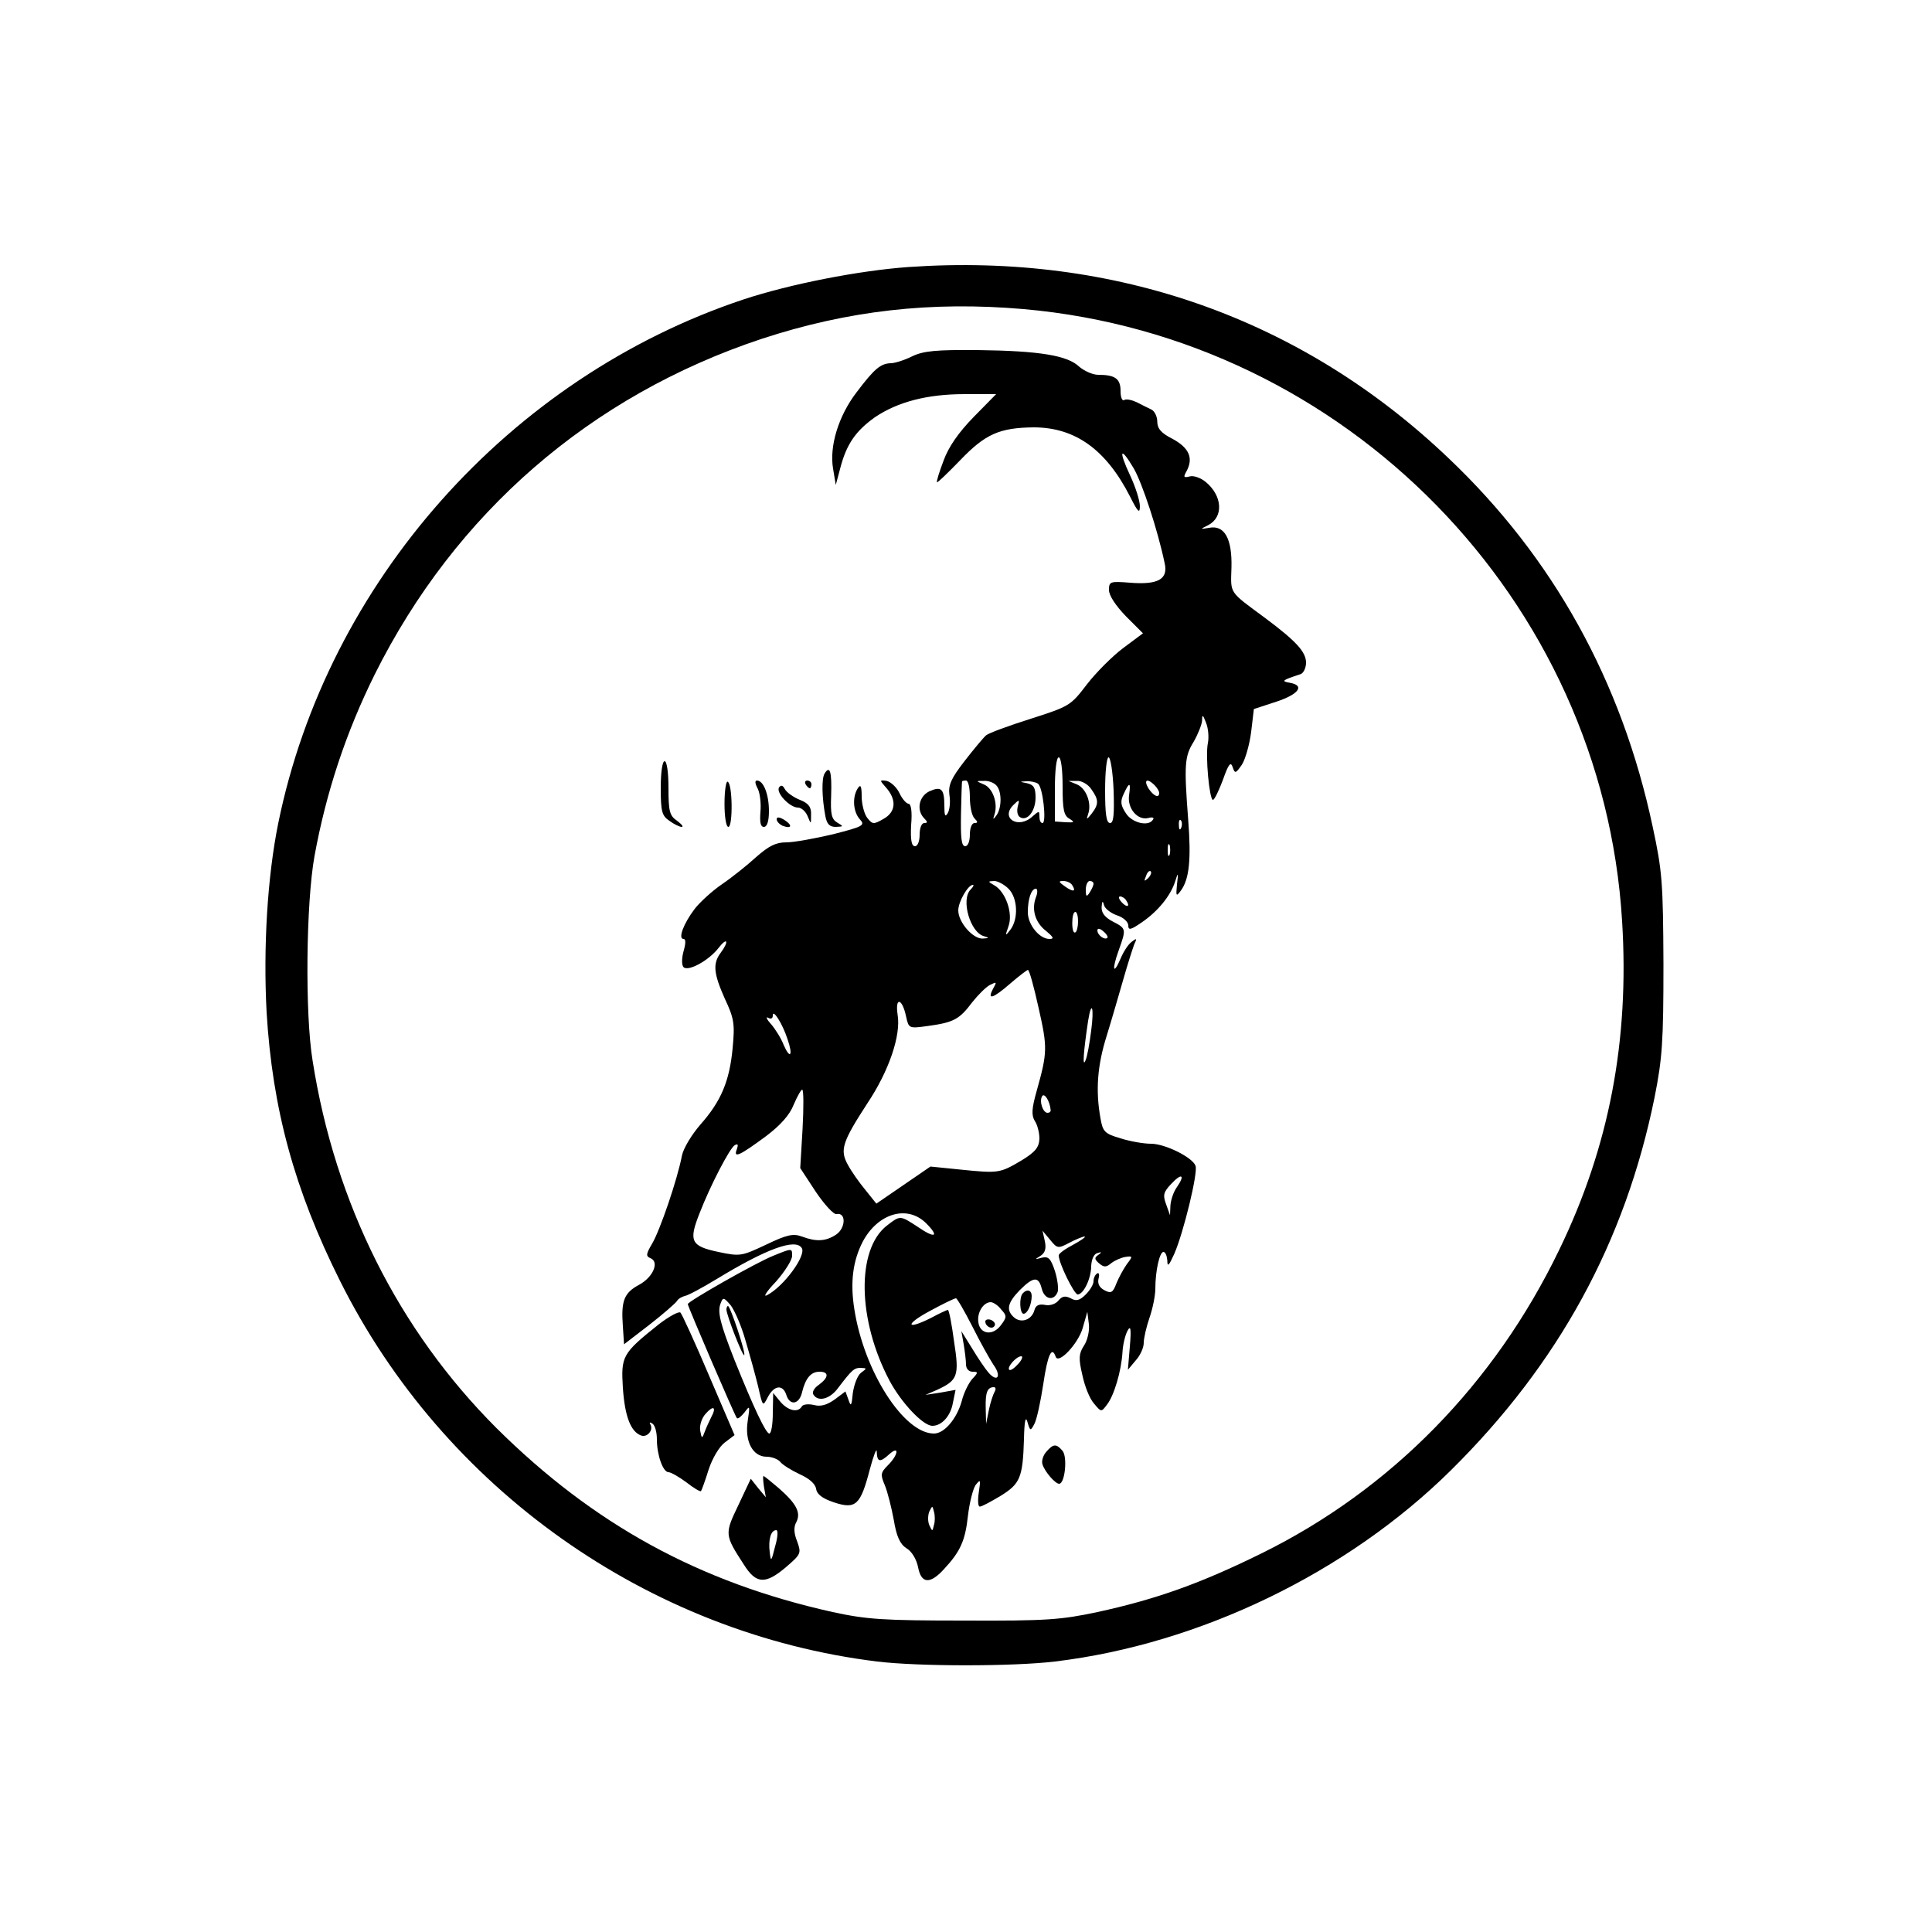
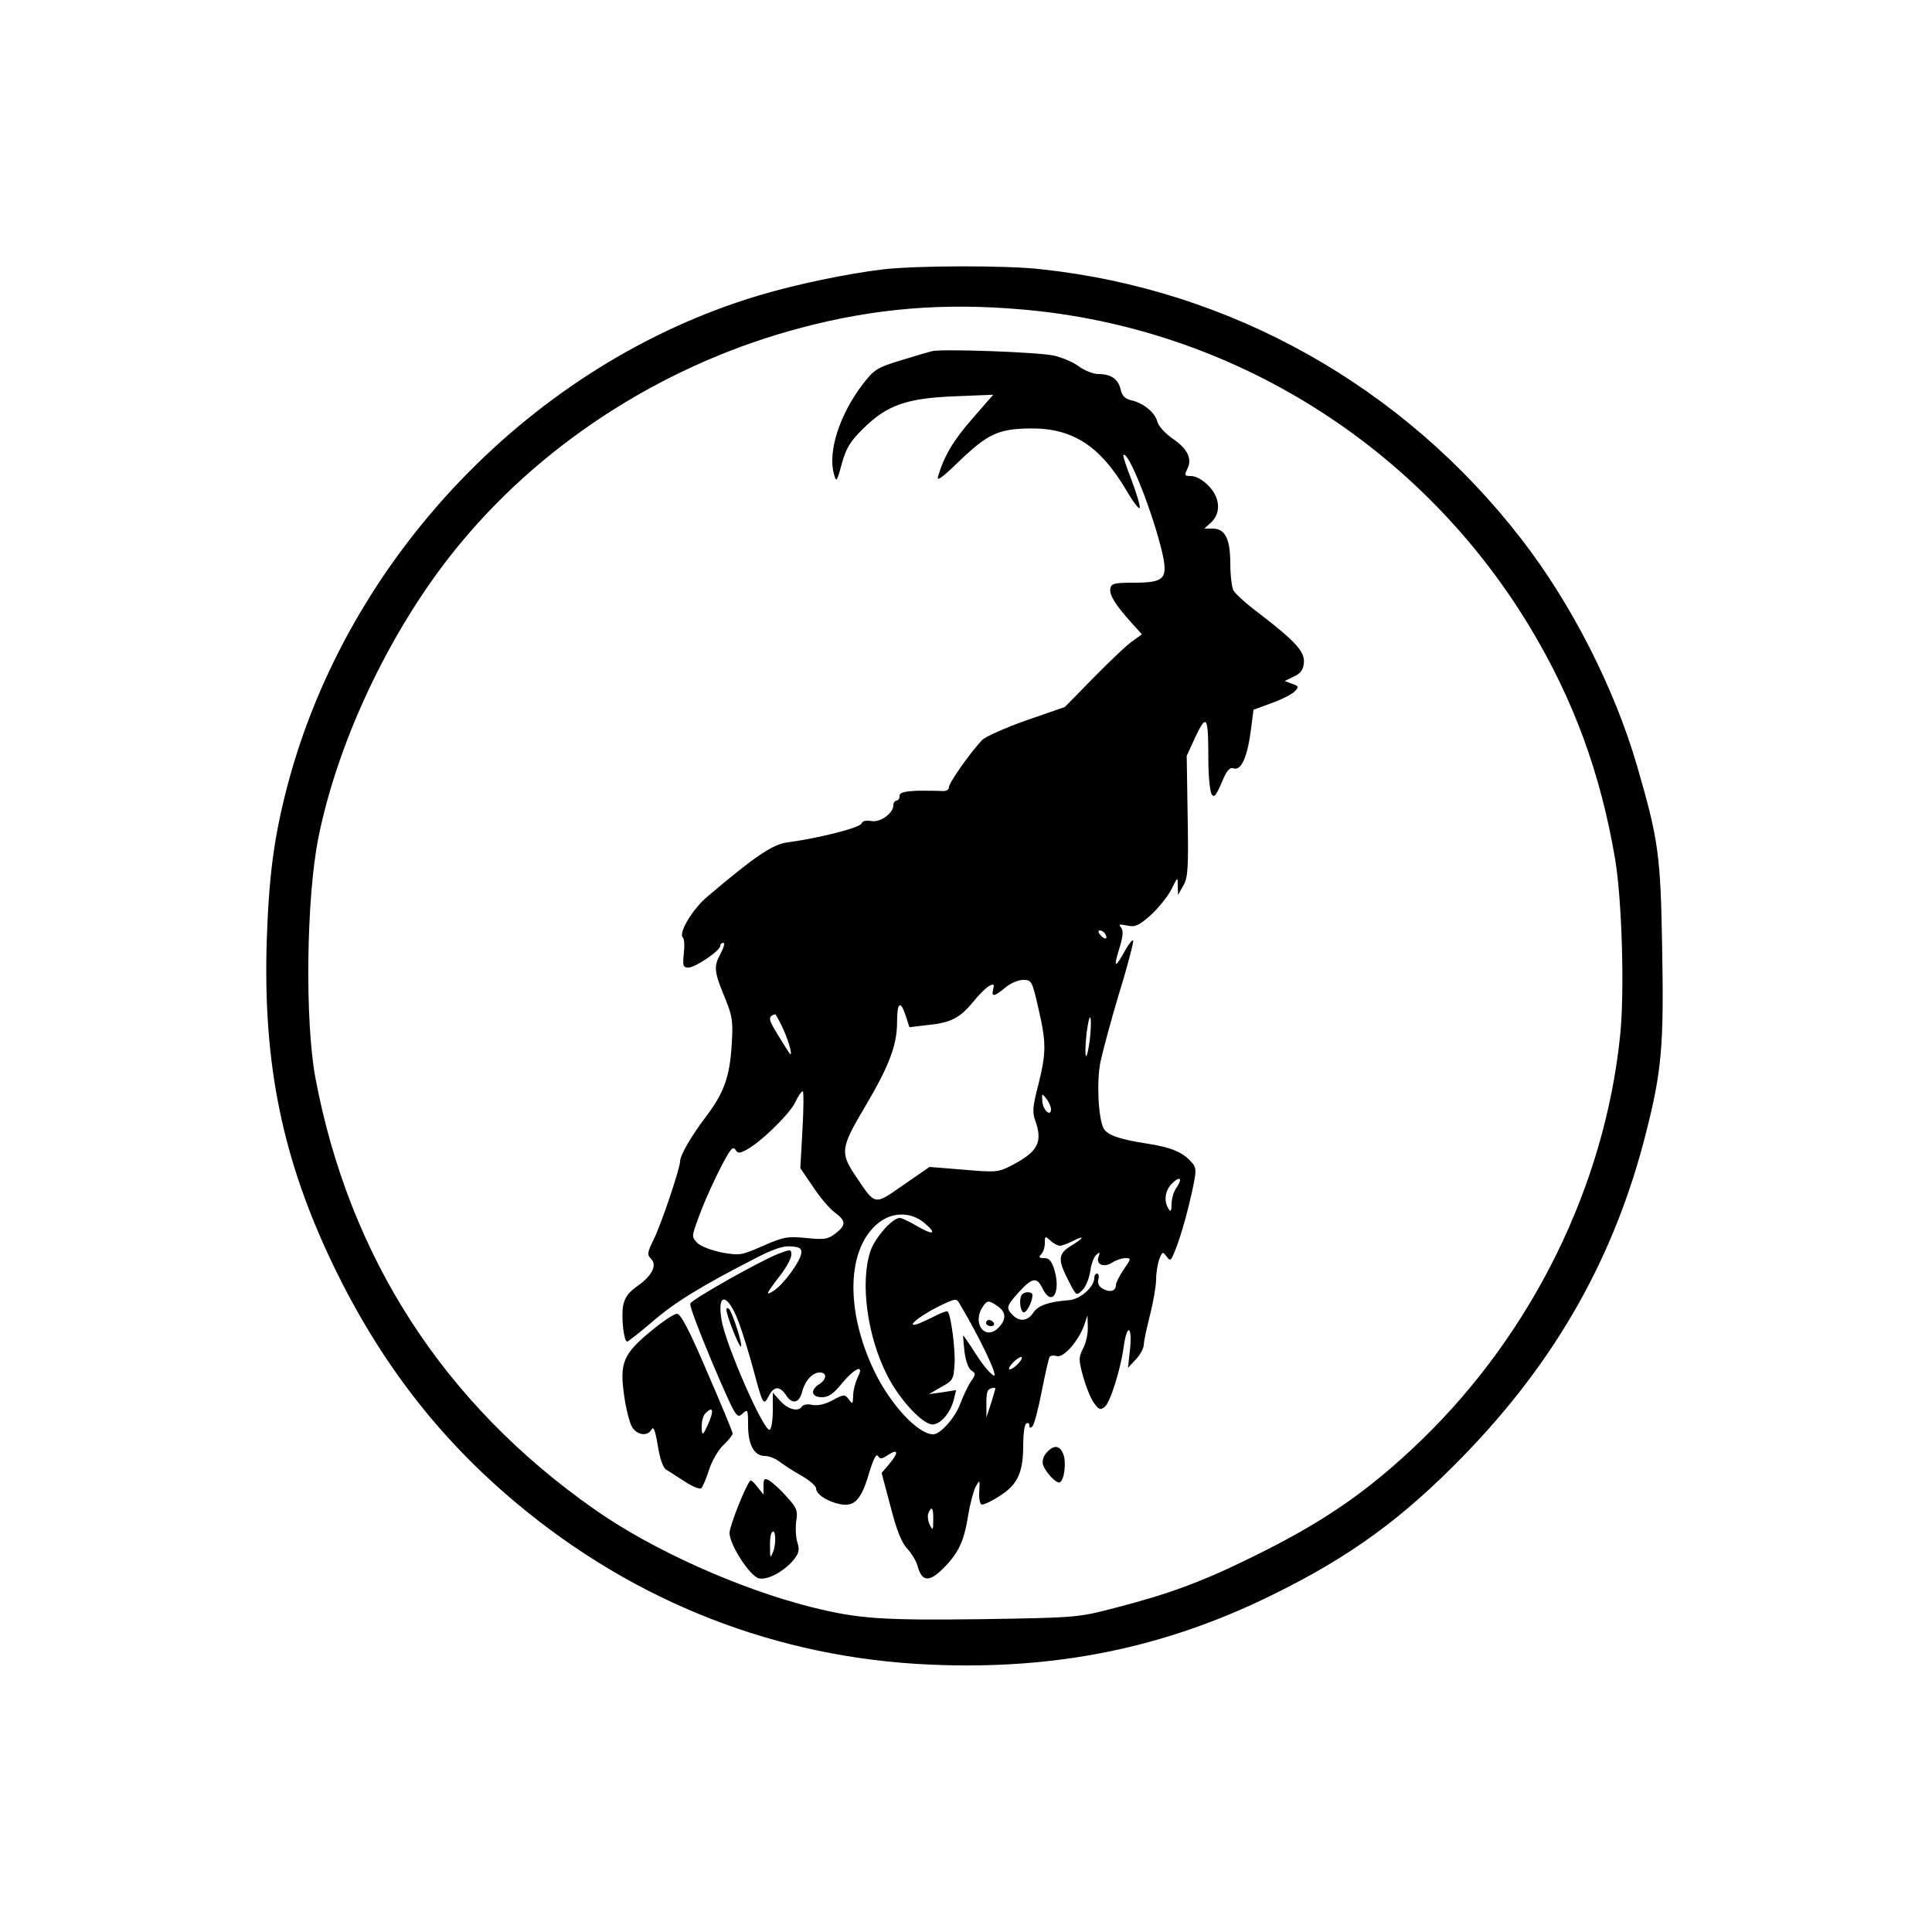
- <svg xmlns="http://www.w3.org/2000/svg" version="1.0" width="500pt" height="500pt" viewBox="0 0 500 500" preserveAspectRatio="xMidYMid meet">
-   <g transform="translate(0,500) scale(0.1,-0.1)" fill="#000000" stroke="none">
-     <path d="M2352 4309 c-128 -9 -307 -44 -428 -84 -606 -202 -1077 -732 -1204 -1356 -28 -138 -39 -322 -30 -489 15 -250 72 -459 190 -695 268 -537 797 -912 1390 -985 108 -13 351 -13 460 0 375 45 757 230 1025 495 279 276 451 591 527 965 20 101 23 143 23 345 -1 211 -3 240 -28 356 -80 376 -257 696 -529 954 -378 360 -861 531 -1396 494z m298 -109 c834 -74 1498 -753 1548 -1584 19 -308 -33 -583 -163 -851 -167 -346 -435 -620 -770 -785 -158 -78 -273 -119 -425 -152 -94 -20 -131 -23 -345 -22 -210 0 -252 3 -340 22 -346 77 -619 227 -870 476 -253 253 -418 581 -476 951 -20 121 -17 409 5 530 30 164 81 319 156 470 208 417 558 721 1001 868 222 73 438 98 679 77z" />
-     <path d="M2361 4078 c-20 -10 -45 -18 -56 -18 -26 -1 -42 -14 -88 -75 -47 -61 -71 -140 -61 -198 l7 -42 12 45 c16 61 40 95 89 130 59 40 136 60 232 60 l82 0 -58 -59 c-39 -40 -65 -77 -78 -113 -11 -29 -19 -54 -17 -56 1 -2 28 24 60 57 65 68 102 84 190 85 108 0 188 -58 250 -180 20 -40 25 -44 25 -24 0 14 -11 49 -25 79 -31 66 -26 78 9 19 22 -38 62 -159 80 -245 10 -42 -17 -57 -90 -51 -51 4 -54 3 -54 -19 0 -14 17 -40 44 -68 l44 -44 -51 -38 c-28 -21 -70 -63 -94 -94 -42 -55 -45 -57 -145 -89 -57 -18 -109 -37 -116 -43 -7 -6 -32 -36 -56 -67 -35 -45 -42 -62 -39 -87 3 -17 1 -38 -4 -47 -7 -12 -9 -7 -9 18 0 45 -8 52 -39 38 -27 -13 -34 -49 -13 -70 9 -9 9 -12 0 -12 -7 0 -12 -13 -12 -30 0 -17 -5 -30 -12 -30 -9 0 -12 16 -10 55 3 34 0 55 -7 55 -5 0 -16 12 -23 27 -7 15 -22 29 -33 32 -19 3 -19 2 -3 -16 29 -32 27 -64 -5 -82 -26 -15 -29 -15 -43 3 -8 11 -14 36 -14 55 0 27 -3 32 -10 21 -15 -23 -12 -61 5 -80 15 -16 9 -19 -69 -39 -47 -11 -101 -21 -121 -21 -27 0 -45 -9 -78 -38 -23 -21 -63 -53 -88 -70 -25 -17 -57 -46 -71 -64 -29 -38 -44 -78 -29 -78 6 0 6 -11 0 -32 -5 -18 -5 -36 0 -41 12 -12 65 17 90 49 23 30 29 19 6 -12 -21 -28 -18 -54 11 -119 24 -51 26 -65 20 -128 -8 -85 -30 -137 -83 -197 -22 -25 -44 -61 -48 -80 -12 -63 -57 -194 -77 -228 -16 -27 -17 -33 -5 -38 24 -9 8 -49 -29 -69 -39 -21 -47 -41 -42 -108 l3 -46 65 50 c36 28 68 56 72 62 3 6 13 11 20 13 8 1 45 21 83 44 128 78 204 106 220 80 12 -19 -46 -99 -90 -122 -11 -6 -1 10 23 35 23 26 42 56 42 67 0 20 0 20 -49 0 -43 -17 -221 -118 -221 -125 0 -6 122 -290 127 -295 3 -3 11 4 20 15 14 19 14 17 8 -23 -8 -52 13 -92 49 -92 13 0 29 -6 35 -13 6 -8 29 -22 50 -32 25 -11 41 -25 43 -38 2 -14 16 -25 46 -35 57 -19 69 -7 93 85 10 37 18 58 18 46 1 -27 8 -29 33 -6 26 23 23 -2 -4 -29 -19 -19 -20 -24 -8 -52 7 -17 17 -57 23 -89 7 -43 16 -63 33 -74 14 -8 26 -29 30 -49 8 -42 30 -45 66 -6 43 46 56 74 63 139 4 34 13 70 20 80 13 16 13 14 8 -20 -3 -20 -2 -37 3 -36 5 0 29 13 54 28 50 31 57 47 60 146 1 47 4 62 9 45 7 -24 8 -24 18 -5 6 11 16 57 23 103 11 75 22 100 32 71 7 -21 58 33 70 74 l12 42 4 -32 c2 -18 -4 -43 -13 -56 -13 -20 -14 -33 -4 -75 6 -29 19 -62 30 -74 19 -23 19 -23 34 -3 18 23 37 86 40 136 1 19 7 44 13 55 8 15 10 6 6 -41 l-5 -60 20 24 c12 13 21 33 21 46 0 12 7 42 15 65 8 23 15 57 15 75 0 46 11 95 21 95 5 0 9 -10 10 -22 0 -18 4 -14 18 17 24 55 62 211 55 228 -8 22 -79 57 -115 57 -19 0 -54 6 -79 14 -41 12 -46 17 -52 52 -13 72 -8 137 16 213 13 42 32 108 43 146 11 39 24 79 28 90 8 17 7 18 -7 7 -9 -7 -21 -26 -28 -43 -19 -44 -23 -29 -5 21 20 56 20 57 -15 75 -21 11 -30 23 -29 38 1 15 3 17 6 5 2 -9 17 -21 34 -27 16 -5 29 -17 29 -26 0 -13 6 -12 35 8 41 28 74 68 86 105 8 26 9 25 5 -7 -3 -31 -2 -32 10 -16 22 30 27 81 19 184 -11 143 -9 164 14 201 11 19 21 44 22 55 0 17 2 16 10 -5 6 -14 8 -38 5 -53 -7 -33 4 -147 13 -147 4 0 15 23 26 52 14 40 20 48 25 33 6 -18 8 -17 24 6 9 14 20 53 24 85 l7 59 58 19 c58 19 75 42 35 49 -24 4 -19 7 27 22 8 2 15 16 15 30 0 28 -26 56 -105 115 -96 71 -90 62 -88 131 2 75 -18 111 -58 103 -24 -4 -24 -4 -2 7 40 21 37 76 -7 112 -12 10 -31 17 -41 14 -16 -4 -17 -2 -8 14 18 34 6 60 -36 83 -30 15 -40 27 -40 45 0 13 -7 27 -15 31 -8 4 -25 12 -38 19 -13 6 -27 9 -32 6 -6 -4 -10 7 -10 23 0 32 -14 42 -58 42 -14 0 -36 10 -49 21 -30 29 -102 41 -262 43 -107 1 -141 -2 -170 -16z m389 -1113 c0 -60 3 -76 18 -84 14 -9 13 -10 -10 -9 l-28 2 0 83 c0 49 4 83 10 83 6 0 10 -32 10 -75z m132 -10 c2 -63 0 -85 -9 -85 -10 0 -13 24 -13 85 0 47 4 85 9 85 5 0 11 -38 13 -85z m-372 -18 c0 -24 5 -48 12 -55 9 -9 9 -12 0 -12 -7 0 -12 -13 -12 -30 0 -17 -5 -30 -12 -30 -10 0 -12 22 -11 82 1 46 2 84 3 86 0 1 5 2 10 2 6 0 10 -19 10 -43z m68 31 c15 -15 15 -58 1 -78 -9 -12 -10 -12 -5 3 9 29 -5 68 -28 77 -21 9 -21 9 0 9 11 1 25 -4 32 -11z m108 4 c13 -8 23 -102 12 -102 -5 0 -8 7 -8 17 0 15 -1 15 -18 0 -37 -34 -84 -4 -49 30 15 15 16 14 11 -4 -3 -12 -1 -24 6 -28 18 -11 40 15 40 51 0 26 -5 33 -22 37 -20 4 -20 4 -3 5 11 1 25 -2 31 -6z m138 -14 c20 -28 20 -39 1 -64 -13 -16 -14 -16 -9 -1 10 28 -5 67 -29 77 l-22 9 22 0 c12 1 29 -9 37 -21z m164 10 c7 -7 12 -16 12 -20 0 -15 -15 -8 -28 12 -13 22 -3 27 16 8z m-66 -26 c-5 -34 22 -66 50 -59 10 3 16 1 12 -4 -11 -19 -54 -9 -70 16 -14 21 -15 31 -6 50 15 33 19 31 14 -3z m135 -84 c-3 -8 -6 -5 -6 6 -1 11 2 17 5 13 3 -3 4 -12 1 -19z m-30 -70 c-3 -7 -5 -2 -5 12 0 14 2 19 5 13 2 -7 2 -19 0 -25z m-56 -61 c-10 -9 -11 -8 -5 6 3 10 9 15 12 12 3 -3 0 -11 -7 -18z m-361 -27 c24 -24 26 -78 5 -106 -14 -18 -14 -17 -5 9 12 33 -7 89 -37 106 -17 10 -17 10 0 11 9 0 26 -9 37 -20z m165 9 c11 -17 2 -18 -19 -3 -17 12 -17 14 -4 14 9 0 20 -5 23 -11z m55 4 c0 -5 -5 -15 -10 -23 -8 -12 -10 -11 -10 8 0 12 5 22 10 22 6 0 10 -3 10 -7z m-318 -15 c-26 -26 -1 -112 35 -121 14 -4 13 -5 -4 -6 -25 -1 -63 42 -63 73 0 22 25 66 38 66 3 0 1 -5 -6 -12z m169 -20 c-12 -32 -2 -66 27 -88 18 -15 21 -20 8 -20 -26 0 -56 37 -56 69 0 35 9 61 21 61 4 0 5 -10 0 -22z m234 -9 c11 -16 1 -19 -13 -3 -7 8 -8 14 -3 14 5 0 13 -5 16 -11z m-125 -53 c0 -14 -3 -27 -7 -29 -5 -3 -8 8 -8 24 0 16 3 29 8 29 4 0 7 -11 7 -24z m76 -43 c-7 -7 -26 7 -26 19 0 6 6 6 15 -2 9 -7 13 -15 11 -17z m-178 -182 c23 -102 23 -114 -5 -214 -13 -46 -14 -63 -5 -78 7 -10 12 -31 12 -46 -1 -22 -10 -34 -46 -56 -56 -33 -59 -34 -157 -24 l-79 8 -70 -48 -70 -48 -28 35 c-16 19 -37 49 -46 66 -21 38 -14 59 51 159 56 84 87 176 78 229 -7 47 12 43 22 -5 7 -31 7 -31 58 -24 65 9 80 17 113 61 15 19 36 40 46 45 18 9 18 8 8 -10 -16 -30 -1 -26 45 14 22 19 42 34 45 35 4 0 16 -45 28 -99z m136 -58 c-4 -32 -10 -67 -15 -78 -8 -19 -5 23 7 103 9 56 16 35 8 -25z m-786 -22 c15 -43 7 -54 -10 -15 -6 16 -21 40 -32 53 -12 13 -15 21 -8 17 7 -4 12 -2 12 6 0 18 25 -21 38 -61z m39 -233 l-6 -101 40 -61 c23 -34 47 -60 54 -58 25 5 24 -36 -1 -53 -27 -18 -52 -19 -89 -5 -22 8 -38 5 -92 -21 -64 -30 -67 -31 -124 -19 -71 15 -77 28 -49 99 29 75 78 168 91 177 9 5 10 2 6 -10 -10 -25 7 -17 76 34 37 28 61 55 71 81 9 21 19 39 22 39 4 0 4 -46 1 -102z m642 50 c1 -5 -3 -8 -8 -8 -12 0 -22 30 -14 43 6 10 20 -13 22 -35z m327 -200 c-9 -12 -16 -34 -17 -48 l-1 -25 -10 28 c-9 24 -7 32 13 53 27 29 37 24 15 -8z m-649 -94 c35 -35 23 -40 -22 -9 -46 30 -45 30 -80 3 -79 -62 -76 -244 7 -401 31 -58 87 -117 111 -117 24 0 47 25 53 59 l7 34 -39 -7 -39 -6 30 13 c54 25 58 36 44 126 -6 45 -13 81 -16 81 -2 0 -22 -9 -44 -21 -66 -33 -67 -16 -1 19 33 18 62 32 66 32 3 0 22 -33 42 -72 20 -40 45 -85 55 -100 22 -30 10 -47 -13 -20 -8 9 -27 37 -42 62 l-28 45 6 -34 c3 -18 6 -42 6 -52 0 -11 7 -19 17 -19 15 0 15 -2 -1 -19 -9 -10 -22 -36 -27 -57 -13 -46 -45 -84 -72 -84 -78 0 -181 161 -206 322 -11 69 -4 125 22 175 39 73 115 96 164 47z m371 -50 c17 9 35 16 39 16 4 -1 -9 -10 -29 -21 -21 -11 -38 -23 -38 -28 0 -20 40 -101 49 -101 15 0 35 41 35 74 1 17 7 31 16 33 12 4 12 2 2 -5 -10 -7 -10 -11 3 -22 12 -10 18 -10 31 1 9 7 25 14 36 16 20 3 20 2 4 -19 -9 -13 -21 -35 -27 -50 -9 -24 -14 -26 -31 -17 -13 7 -18 17 -15 30 3 10 1 17 -4 13 -5 -3 -9 -12 -9 -20 0 -8 -9 -23 -20 -34 -16 -16 -25 -18 -39 -10 -14 7 -22 6 -32 -6 -7 -9 -23 -14 -35 -11 -16 3 -24 -2 -27 -14 -7 -25 -34 -34 -52 -19 -22 19 -18 38 14 71 36 36 49 36 57 4 7 -28 31 -33 41 -9 3 8 0 33 -7 55 -11 33 -17 38 -34 34 -19 -5 -19 -5 -3 5 12 8 15 19 11 38 l-6 27 20 -24 c18 -22 20 -23 50 -7z m-839 -252 c11 -37 26 -91 33 -120 12 -53 12 -53 25 -28 16 31 39 34 48 6 9 -29 34 -25 41 8 9 36 23 52 45 52 25 0 24 -15 -2 -34 -12 -8 -18 -19 -14 -25 12 -20 43 -12 64 17 36 47 41 52 59 52 16 -1 16 -1 0 -13 -9 -7 -18 -31 -21 -53 -3 -33 -5 -35 -11 -17 l-8 22 -28 -21 c-20 -14 -36 -19 -54 -14 -13 3 -28 2 -31 -4 -10 -17 -36 -11 -56 13 l-18 22 -1 -52 c0 -29 -4 -53 -9 -53 -9 0 -41 68 -90 190 -37 94 -45 125 -36 147 6 16 8 16 26 -5 10 -13 28 -54 38 -90z m662 79 c15 -16 15 -20 -1 -41 -21 -28 -54 -23 -58 8 -4 25 13 52 32 52 6 0 19 -8 27 -19z m44 -141 c-10 -11 -20 -18 -23 -15 -7 6 18 35 31 35 5 0 2 -9 -8 -20z m-61 -72 c-4 -7 -11 -28 -15 -48 l-7 -35 -1 41 c-1 40 4 54 21 54 5 0 6 -5 2 -12z m-157 -345 c-4 -17 -4 -17 -12 0 -4 9 -4 25 0 35 8 16 8 16 12 0 3 -10 3 -26 0 -35z" />
-     <path d="M2647 1653 c-10 -10 -8 -53 2 -53 10 0 21 24 21 46 0 15 -12 19 -23 7z" />
-     <path d="M1880 1611 c0 -14 42 -122 46 -118 5 4 -36 127 -42 127 -2 0 -4 -4 -4 -9z" />
-     <path d="M2550 1580 c0 -13 18 -22 24 -11 3 5 -1 11 -9 15 -8 3 -15 1 -15 -4z" />
-     <path d="M1710 2961 c0 -61 3 -72 22 -85 12 -9 27 -16 32 -16 6 0 0 7 -12 16 -19 13 -22 24 -22 85 0 39 -4 69 -10 69 -6 0 -10 -30 -10 -69z" />
-     <path d="M2134 2998 c-8 -13 -7 -62 2 -110 4 -21 11 -28 27 -28 20 1 21 1 4 11 -15 9 -18 22 -16 70 2 61 -3 80 -17 57z" />
-     <path d="M1875 2920 c0 -33 4 -60 10 -60 12 0 11 113 -2 117 -4 2 -8 -24 -8 -57z" />
-     <path d="M1961 2959 c6 -12 9 -39 7 -60 -2 -27 0 -39 9 -39 8 0 13 14 13 41 0 43 -14 79 -31 79 -6 0 -5 -8 2 -21z" />
-     <path d="M2085 2970 c3 -5 8 -10 11 -10 2 0 4 5 4 10 0 6 -5 10 -11 10 -5 0 -7 -4 -4 -10z" />
-     <path d="M2016 2962 c-8 -14 28 -52 49 -52 9 0 20 -10 25 -22 9 -22 9 -22 9 3 1 20 -6 30 -29 39 -17 7 -34 19 -39 28 -5 10 -10 11 -15 4z" />
-     <path d="M2010 2880 c0 -6 7 -13 15 -17 24 -9 27 1 5 15 -13 8 -20 8 -20 2z" />
-     <path d="M1704 1572 c-94 -75 -97 -82 -92 -164 5 -73 20 -113 47 -123 16 -6 33 14 24 29 -3 5 -1 6 5 2 7 -4 12 -22 12 -41 0 -41 16 -85 30 -85 6 0 27 -12 46 -26 19 -15 36 -25 38 -23 2 2 11 27 20 56 10 30 28 60 42 70 l25 19 -66 154 c-36 85 -70 159 -74 163 -4 4 -30 -10 -57 -31z m137 -239 c-5 -10 -13 -27 -17 -38 -7 -19 -8 -19 -12 3 -2 13 4 32 14 43 20 23 29 18 15 -8z" />
-     <path d="M2708 1243 c-9 -10 -13 -25 -10 -33 6 -19 33 -50 43 -50 15 0 22 69 9 85 -16 19 -24 19 -42 -2z" />
-     <path d="M1977 1153 l5 -28 -20 24 -19 24 -32 -68 c-36 -75 -36 -77 14 -154 32 -51 56 -52 110 -6 38 33 39 35 28 66 -9 22 -9 38 -2 50 12 24 1 47 -46 88 -20 17 -37 31 -39 31 -2 0 -1 -12 1 -27z m29 -155 c-10 -40 -11 -41 -14 -15 -4 33 3 57 17 57 5 0 4 -18 -3 -42z" />
+ <svg xmlns="http://www.w3.org/2000/svg" version="1.0" width="625pt" height="625pt" viewBox="0 0 625 625" preserveAspectRatio="xMidYMid meet">
+   <g transform="translate(0,625) scale(0.1,-0.1)" fill="#000000" stroke="none">
+     <path d="M2860 5379 c-119 -14 -286 -49 -406 -85 -730 -219 -1330 -844 -1525 -1589 -43 -165 -59 -289 -66 -496 -13 -402 51 -711 216 -1054 150 -310 339 -556 591 -767 384 -322 845 -502 1340 -523 405 -18 758 54 1105 225 251 123 422 247 621 452 298 307 488 643 589 1044 51 200 58 284 52 600 -5 299 -12 348 -81 586 -74 254 -213 526 -375 735 -382 493 -938 806 -1553 872 -113 13 -399 12 -508 0z m445 -130 c679 -58 1291 -441 1645 -1029 140 -233 228 -471 275 -750 22 -131 31 -429 16 -571 -50 -486 -284 -961 -644 -1309 -169 -163 -314 -263 -542 -375 -168 -83 -275 -122 -450 -167 -119 -31 -123 -31 -429 -36 -323 -4 -399 1 -551 39 -234 59 -515 185 -700 315 -489 342 -796 817 -905 1399 -34 185 -29 581 10 775 66 328 245 697 465 959 277 332 671 579 1098 691 238 63 459 81 712 59z" />
+     <path d="M3015 5114 c-11 -3 -57 -16 -102 -30 -75 -23 -85 -29 -122 -77 -75 -98 -114 -219 -93 -291 7 -27 9 -26 25 33 14 51 27 73 70 115 76 75 139 98 296 104 l124 5 -68 -78 c-62 -71 -91 -121 -110 -185 -6 -19 10 -8 68 48 93 89 127 105 232 106 135 1 224 -57 308 -199 22 -38 42 -64 44 -58 2 6 -10 46 -26 89 -17 43 -29 80 -27 82 16 16 98 -193 127 -321 17 -80 5 -92 -94 -92 -61 0 -72 -3 -75 -18 -4 -21 15 -52 66 -109 l36 -40 -29 -21 c-17 -11 -73 -64 -125 -117 l-95 -97 -124 -43 c-68 -24 -133 -53 -144 -64 -37 -39 -107 -138 -107 -152 0 -9 -9 -14 -22 -13 -13 1 -49 1 -80 1 -44 -2 -58 -6 -58 -17 0 -8 -4 -15 -10 -15 -5 0 -10 -7 -10 -15 0 -26 -43 -57 -72 -51 -17 3 -28 0 -31 -8 -5 -14 -141 -48 -239 -61 -48 -6 -106 -45 -259 -175 -48 -40 -95 -118 -80 -133 5 -5 6 -28 3 -53 -4 -39 -2 -44 15 -44 23 0 103 55 103 70 0 6 5 10 10 10 6 0 1 -17 -10 -37 -22 -41 -20 -57 18 -148 21 -53 24 -70 19 -145 -6 -102 -25 -156 -83 -232 -48 -63 -84 -126 -84 -145 0 -23 -62 -207 -86 -254 -20 -41 -21 -48 -8 -61 21 -21 3 -56 -45 -89 -28 -20 -40 -37 -45 -62 -7 -37 2 -117 13 -117 3 0 40 29 81 64 73 63 154 113 329 203 63 33 94 43 120 41 29 -2 35 -7 33 -23 -5 -29 -57 -99 -88 -120 -30 -19 -27 -12 23 53 18 24 33 52 33 63 0 18 -2 18 -42 3 -61 -24 -279 -147 -285 -161 -3 -7 30 -93 72 -193 75 -175 78 -180 96 -164 18 17 19 15 19 -37 0 -63 20 -99 54 -99 13 0 34 -8 47 -18 13 -10 45 -31 72 -46 26 -15 47 -33 47 -41 0 -19 37 -43 78 -51 46 -9 68 14 93 99 14 47 24 66 29 57 7 -11 13 -10 34 4 33 21 33 6 2 -31 l-24 -28 29 -109 c20 -78 36 -117 54 -136 14 -15 29 -40 33 -55 14 -52 37 -54 81 -11 51 50 70 90 83 174 6 37 17 78 24 92 14 25 14 24 12 -14 -2 -22 2 -41 7 -43 6 -2 32 10 58 27 59 37 77 76 77 164 0 36 4 68 10 71 5 3 10 1 10 -6 0 -9 3 -10 10 -3 6 6 19 57 30 113 11 57 23 107 25 111 3 5 14 6 24 3 22 -6 69 48 88 99 l11 33 1 -38 c1 -21 -6 -52 -15 -69 -15 -29 -15 -36 0 -92 10 -34 25 -72 36 -86 15 -21 20 -22 34 -11 18 15 51 121 61 193 10 75 28 72 21 -3 l-7 -64 26 28 c14 15 25 36 25 46 0 10 9 53 20 96 11 43 20 95 20 116 0 21 5 50 10 65 10 25 12 26 24 9 12 -16 14 -14 28 21 20 50 43 134 58 207 11 53 10 61 -7 79 -28 31 -64 46 -139 58 -93 14 -132 28 -144 50 -17 33 -23 152 -10 215 7 33 34 134 61 224 28 90 47 166 45 169 -3 2 -13 -10 -23 -27 -35 -64 -42 -65 -24 -6 14 45 16 63 8 74 -10 11 -6 12 19 7 26 -6 37 -1 76 33 25 23 55 60 67 83 21 42 21 43 21 13 l1 -30 17 30 c15 26 17 56 14 225 l-3 195 29 63 c36 75 41 65 41 -76 0 -51 5 -101 10 -110 8 -14 14 -8 33 36 17 41 26 51 40 46 24 -7 44 40 55 127 l8 63 57 21 c32 11 65 28 75 37 16 16 15 18 -7 26 l-24 9 29 14 c22 10 31 22 33 44 4 36 -27 70 -140 157 -43 32 -82 67 -88 78 -5 10 -10 49 -10 87 0 80 -17 113 -57 113 l-27 0 22 20 c33 31 29 81 -9 119 -17 18 -41 31 -55 31 -22 0 -23 2 -14 21 18 33 3 66 -45 99 -25 17 -48 42 -51 56 -8 30 -45 60 -84 69 -21 5 -30 14 -35 36 -8 33 -31 49 -72 49 -16 0 -44 11 -62 24 -18 14 -56 30 -83 36 -54 11 -360 22 -393 14z m560 -1885 c11 -17 -1 -21 -15 -4 -8 9 -8 15 -2 15 6 0 14 -5 17 -11z m-216 -240 c26 -113 26 -143 0 -248 -18 -69 -20 -89 -10 -116 25 -70 9 -101 -78 -146 -41 -21 -49 -22 -153 -13 l-111 9 -84 -58 c-96 -67 -90 -68 -154 27 -52 77 -50 92 30 227 77 130 103 198 103 272 0 65 11 73 28 21 l12 -37 59 7 c74 7 105 23 147 75 18 22 41 45 51 51 16 8 18 7 14 -10 -7 -26 3 -25 39 5 16 14 42 25 58 25 27 0 29 -3 49 -91z m-831 -56 c20 -39 39 -103 27 -92 -3 4 -21 32 -39 62 -31 50 -32 58 -9 66 2 1 11 -16 21 -36z m997 -50 c-4 -30 -9 -52 -12 -49 -3 3 -2 36 2 73 5 37 10 60 13 49 2 -10 1 -43 -3 -73z m-929 -287 l-7 -125 41 -60 c22 -34 54 -71 70 -83 37 -27 38 -41 3 -68 -25 -19 -35 -21 -94 -15 -61 6 -73 4 -140 -25 -70 -31 -76 -32 -133 -22 -34 7 -69 20 -80 31 -19 20 -19 20 4 83 23 65 84 193 103 216 8 10 12 10 18 0 6 -9 13 -9 33 2 46 24 136 112 157 151 10 22 22 39 26 39 3 0 3 -56 -1 -124z m804 66 c0 -26 -25 -5 -28 24 -2 28 -2 28 13 10 8 -11 15 -26 15 -34z m406 -254 c-9 -12 -16 -36 -16 -53 0 -23 -3 -27 -10 -15 -16 25 -11 59 11 81 26 26 36 18 15 -13z m-816 -114 c43 -36 30 -42 -24 -10 -24 14 -49 26 -55 26 -24 0 -80 -63 -95 -107 -34 -100 -11 -275 54 -402 40 -80 119 -164 150 -159 27 4 56 41 66 82 l7 29 -44 -7 -44 -6 40 23 c38 21 40 25 43 75 3 47 -12 159 -22 169 -2 3 -18 -3 -35 -11 -17 -9 -43 -21 -57 -27 -49 -18 -6 20 59 53 57 28 61 29 71 11 64 -107 124 -233 112 -233 -7 0 -33 29 -56 65 -23 36 -43 65 -44 65 -1 0 1 -23 4 -52 4 -31 13 -56 23 -62 14 -9 14 -12 -2 -35 -10 -15 -25 -47 -35 -73 -16 -44 -64 -98 -87 -98 -49 0 -137 95 -189 201 -97 200 -91 401 12 483 45 36 105 36 148 0z m439 -74 c6 0 25 7 41 15 41 21 38 11 -5 -15 -42 -26 -44 -44 -9 -112 26 -51 26 -51 46 -31 11 11 22 39 25 61 3 23 12 47 20 53 11 10 12 8 7 -6 -10 -25 16 -37 43 -20 12 8 32 15 43 15 20 0 20 -1 -5 -37 -14 -21 -25 -43 -25 -50 0 -19 -18 -25 -41 -13 -14 8 -19 18 -16 31 3 10 1 19 -4 19 -5 0 -9 -6 -9 -14 0 -29 -45 -69 -81 -72 -67 -5 -100 -17 -116 -40 -18 -28 -45 -31 -67 -8 -22 22 -21 29 20 74 43 47 58 50 76 13 30 -63 61 -15 39 59 -9 29 -17 38 -33 38 -17 0 -19 3 -10 12 7 7 12 23 12 37 0 23 1 23 18 8 10 -10 24 -17 31 -17z m-1039 -248 c12 -32 33 -100 47 -152 31 -116 33 -119 50 -86 17 33 36 33 57 1 19 -29 42 -24 51 13 9 35 33 62 57 62 24 0 23 -22 -2 -38 -30 -19 -25 -42 9 -42 22 0 37 11 65 45 43 52 74 63 50 18 -7 -16 -14 -41 -14 -58 -1 -28 -2 -29 -14 -12 -13 17 -16 17 -53 -3 -24 -13 -47 -18 -65 -15 -14 4 -29 1 -33 -4 -11 -19 -44 -12 -70 16 l-25 28 0 -57 c0 -31 -4 -60 -10 -63 -17 -11 -143 275 -156 356 -15 91 21 85 56 -9z m838 52 c26 -18 28 -41 5 -66 -46 -51 -93 14 -50 70 12 16 18 15 45 -4z m67 -184 c-10 -11 -23 -20 -28 -20 -6 0 -2 9 8 20 10 11 23 20 28 20 6 0 2 -9 -8 -20z m-75 -82 c0 -2 -7 -23 -14 -48 l-15 -45 0 41 c-1 22 2 44 6 47 6 7 23 10 23 5z m-201 -425 c0 -34 -1 -36 -11 -16 -6 12 -8 29 -5 37 11 27 17 18 16 -21z" />
+     <path d="M3307 2063 c-11 -10 -8 -51 3 -58 9 -6 30 33 30 56 0 10 -23 12 -33 2z" />
+     <path d="M2350 2013 c0 -18 42 -124 47 -119 6 6 -27 108 -38 121 -6 5 -9 5 -9 -2z" />
+     <path d="M3190 1970 c0 -5 7 -10 16 -10 8 0 12 5 9 10 -3 6 -10 10 -16 10 -5 0 -9 -4 -9 -10z" />
+     <path d="M2106 1944 c-90 -74 -102 -103 -87 -208 6 -44 18 -90 26 -103 18 -27 50 -30 63 -7 6 11 12 -4 20 -53 7 -43 17 -72 28 -78 9 -5 36 -23 61 -39 25 -16 48 -25 52 -20 5 5 16 32 25 60 9 28 30 64 46 79 17 16 30 33 30 38 0 5 -37 94 -82 198 -58 136 -86 189 -98 189 -9 0 -47 -25 -84 -56z m189 -291 c-21 -49 -25 -52 -25 -17 0 17 5 35 12 42 23 23 28 12 13 -25z" />
+     <path d="M3386 1551 c-11 -12 -15 -27 -12 -39 8 -25 45 -64 55 -57 14 8 21 64 11 90 -11 30 -31 32 -54 6z" />
+     <path d="M2470 1443 l0 -28 -20 25 c-10 14 -21 23 -23 20 -15 -16 -67 -147 -67 -169 0 -38 66 -140 95 -147 28 -7 84 24 114 62 16 20 18 31 10 56 -5 17 -6 48 -3 69 5 32 2 41 -32 78 -20 23 -46 46 -56 52 -15 8 -18 6 -18 -18z m31 -213 c-9 -23 -10 -21 -10 16 -1 22 2 44 7 48 11 12 14 -37 3 -64z" />
  </g>
</svg>
